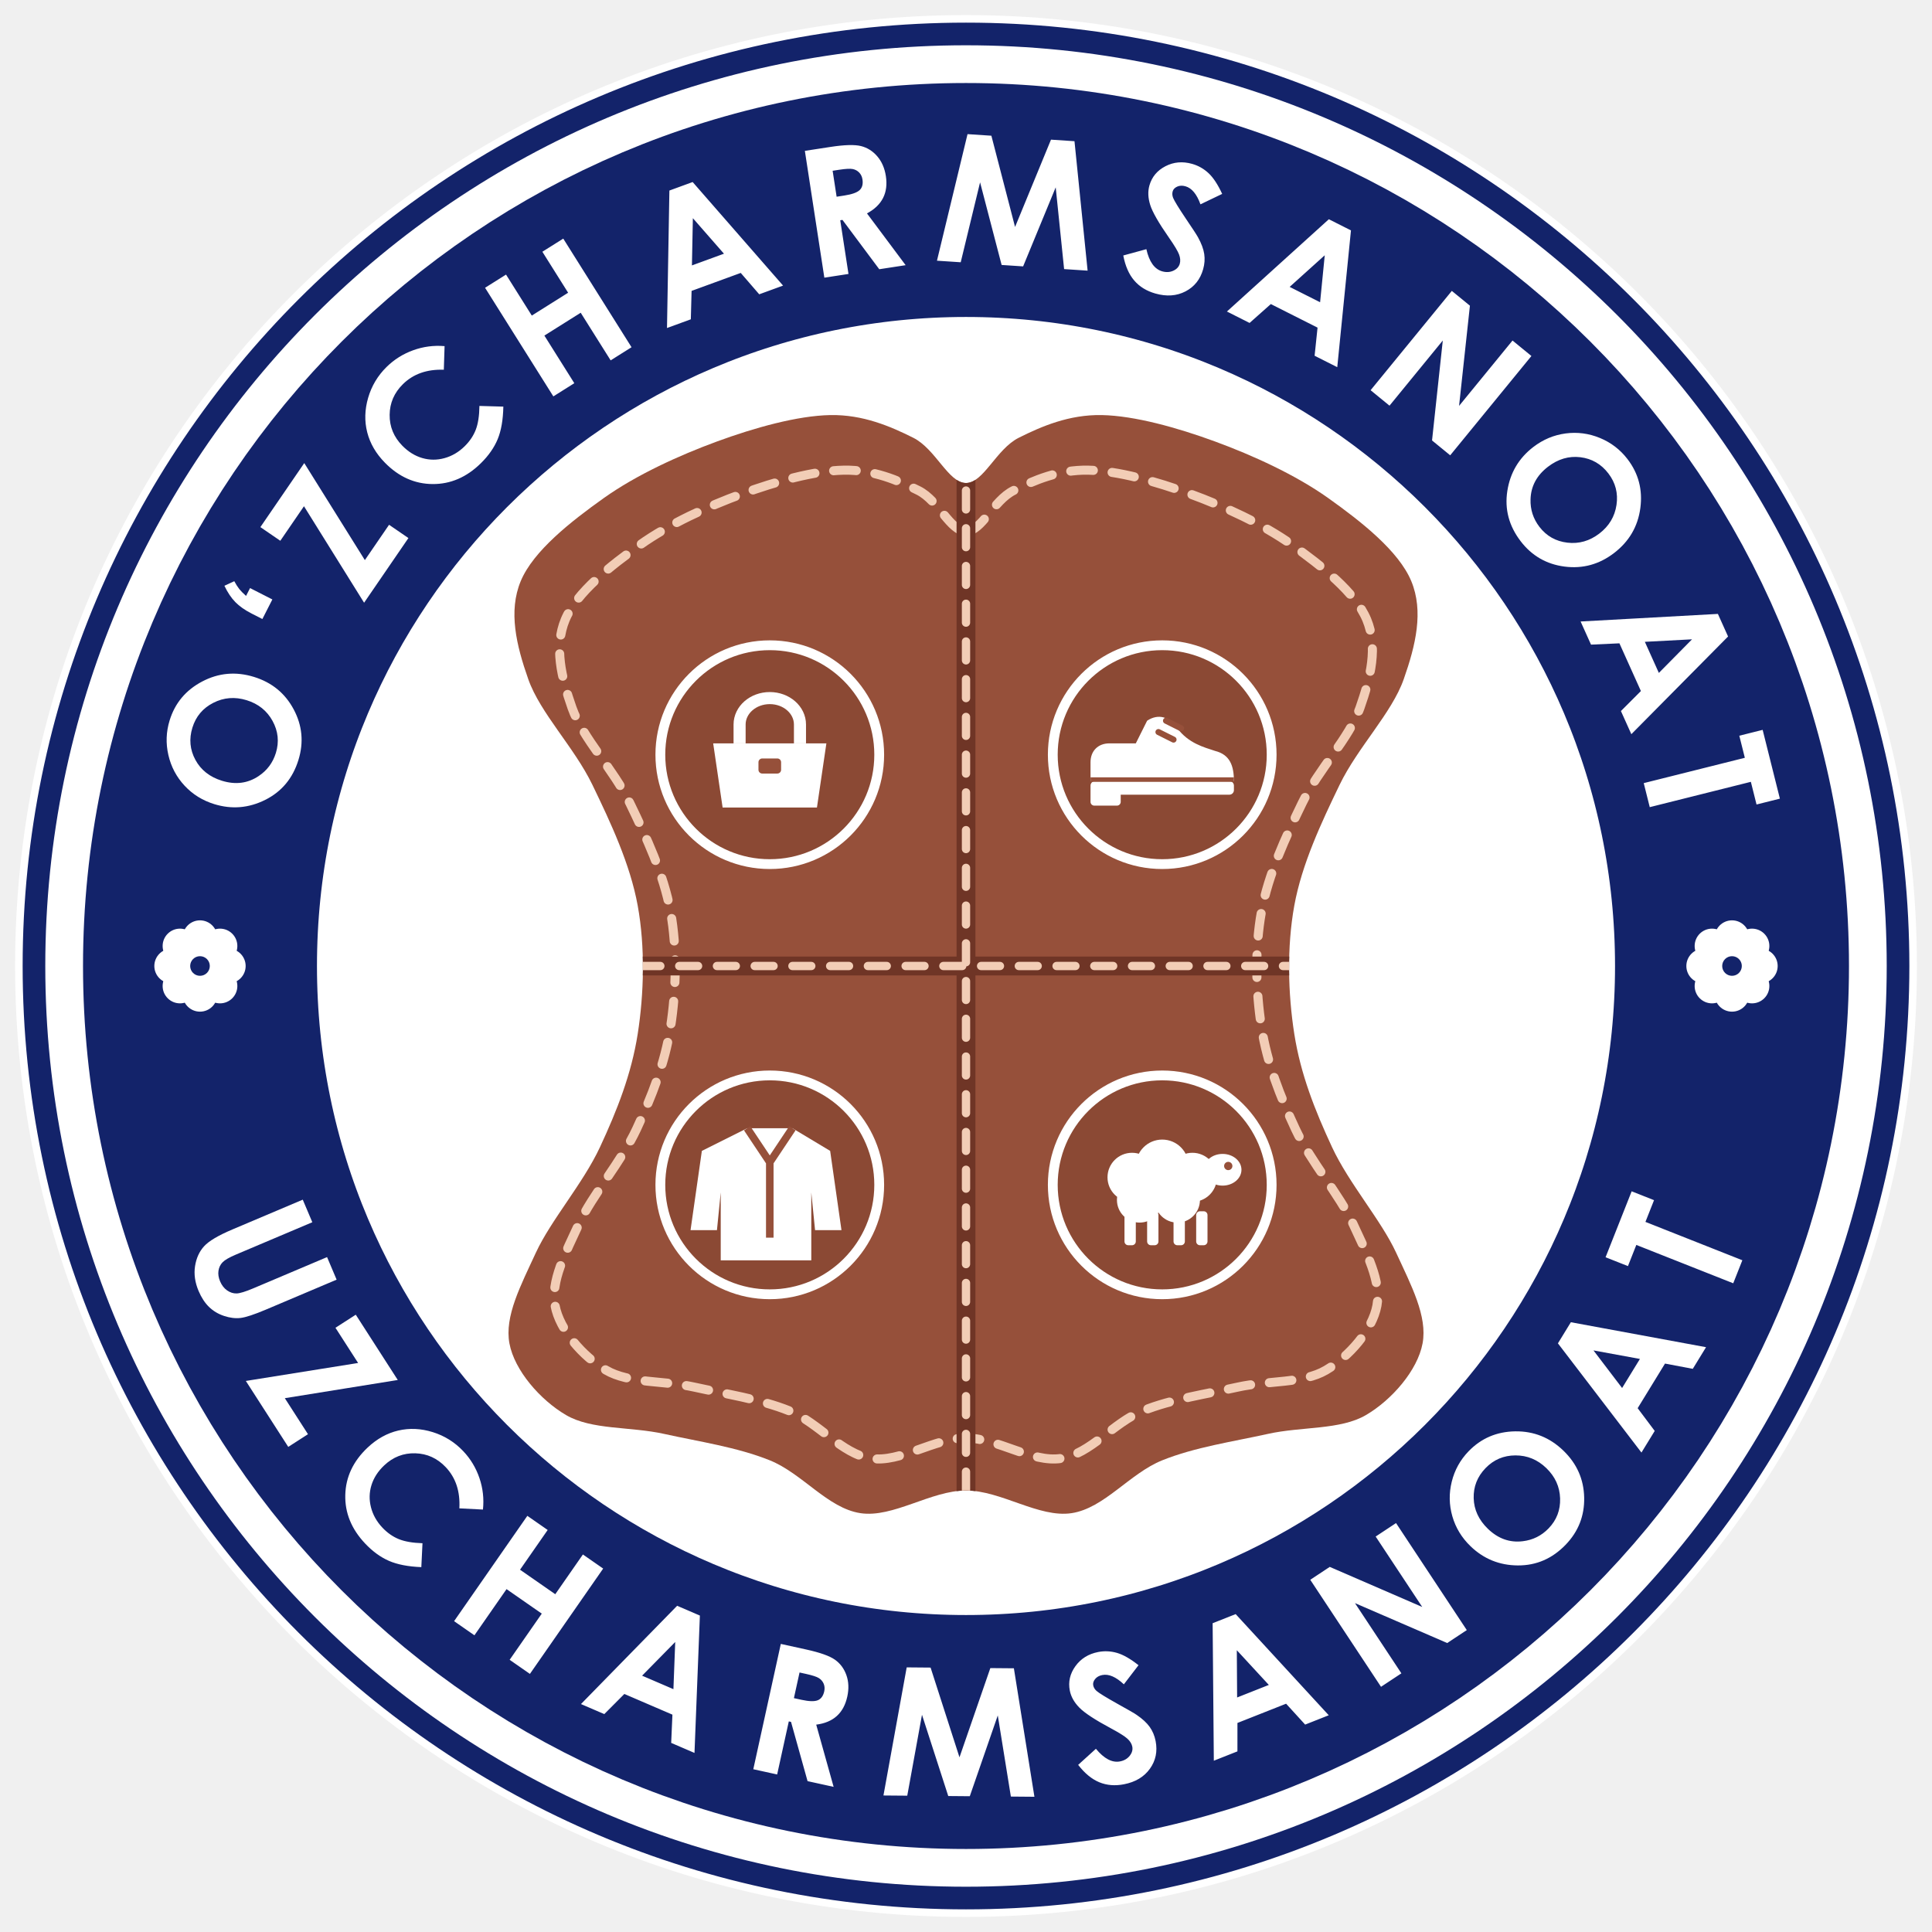
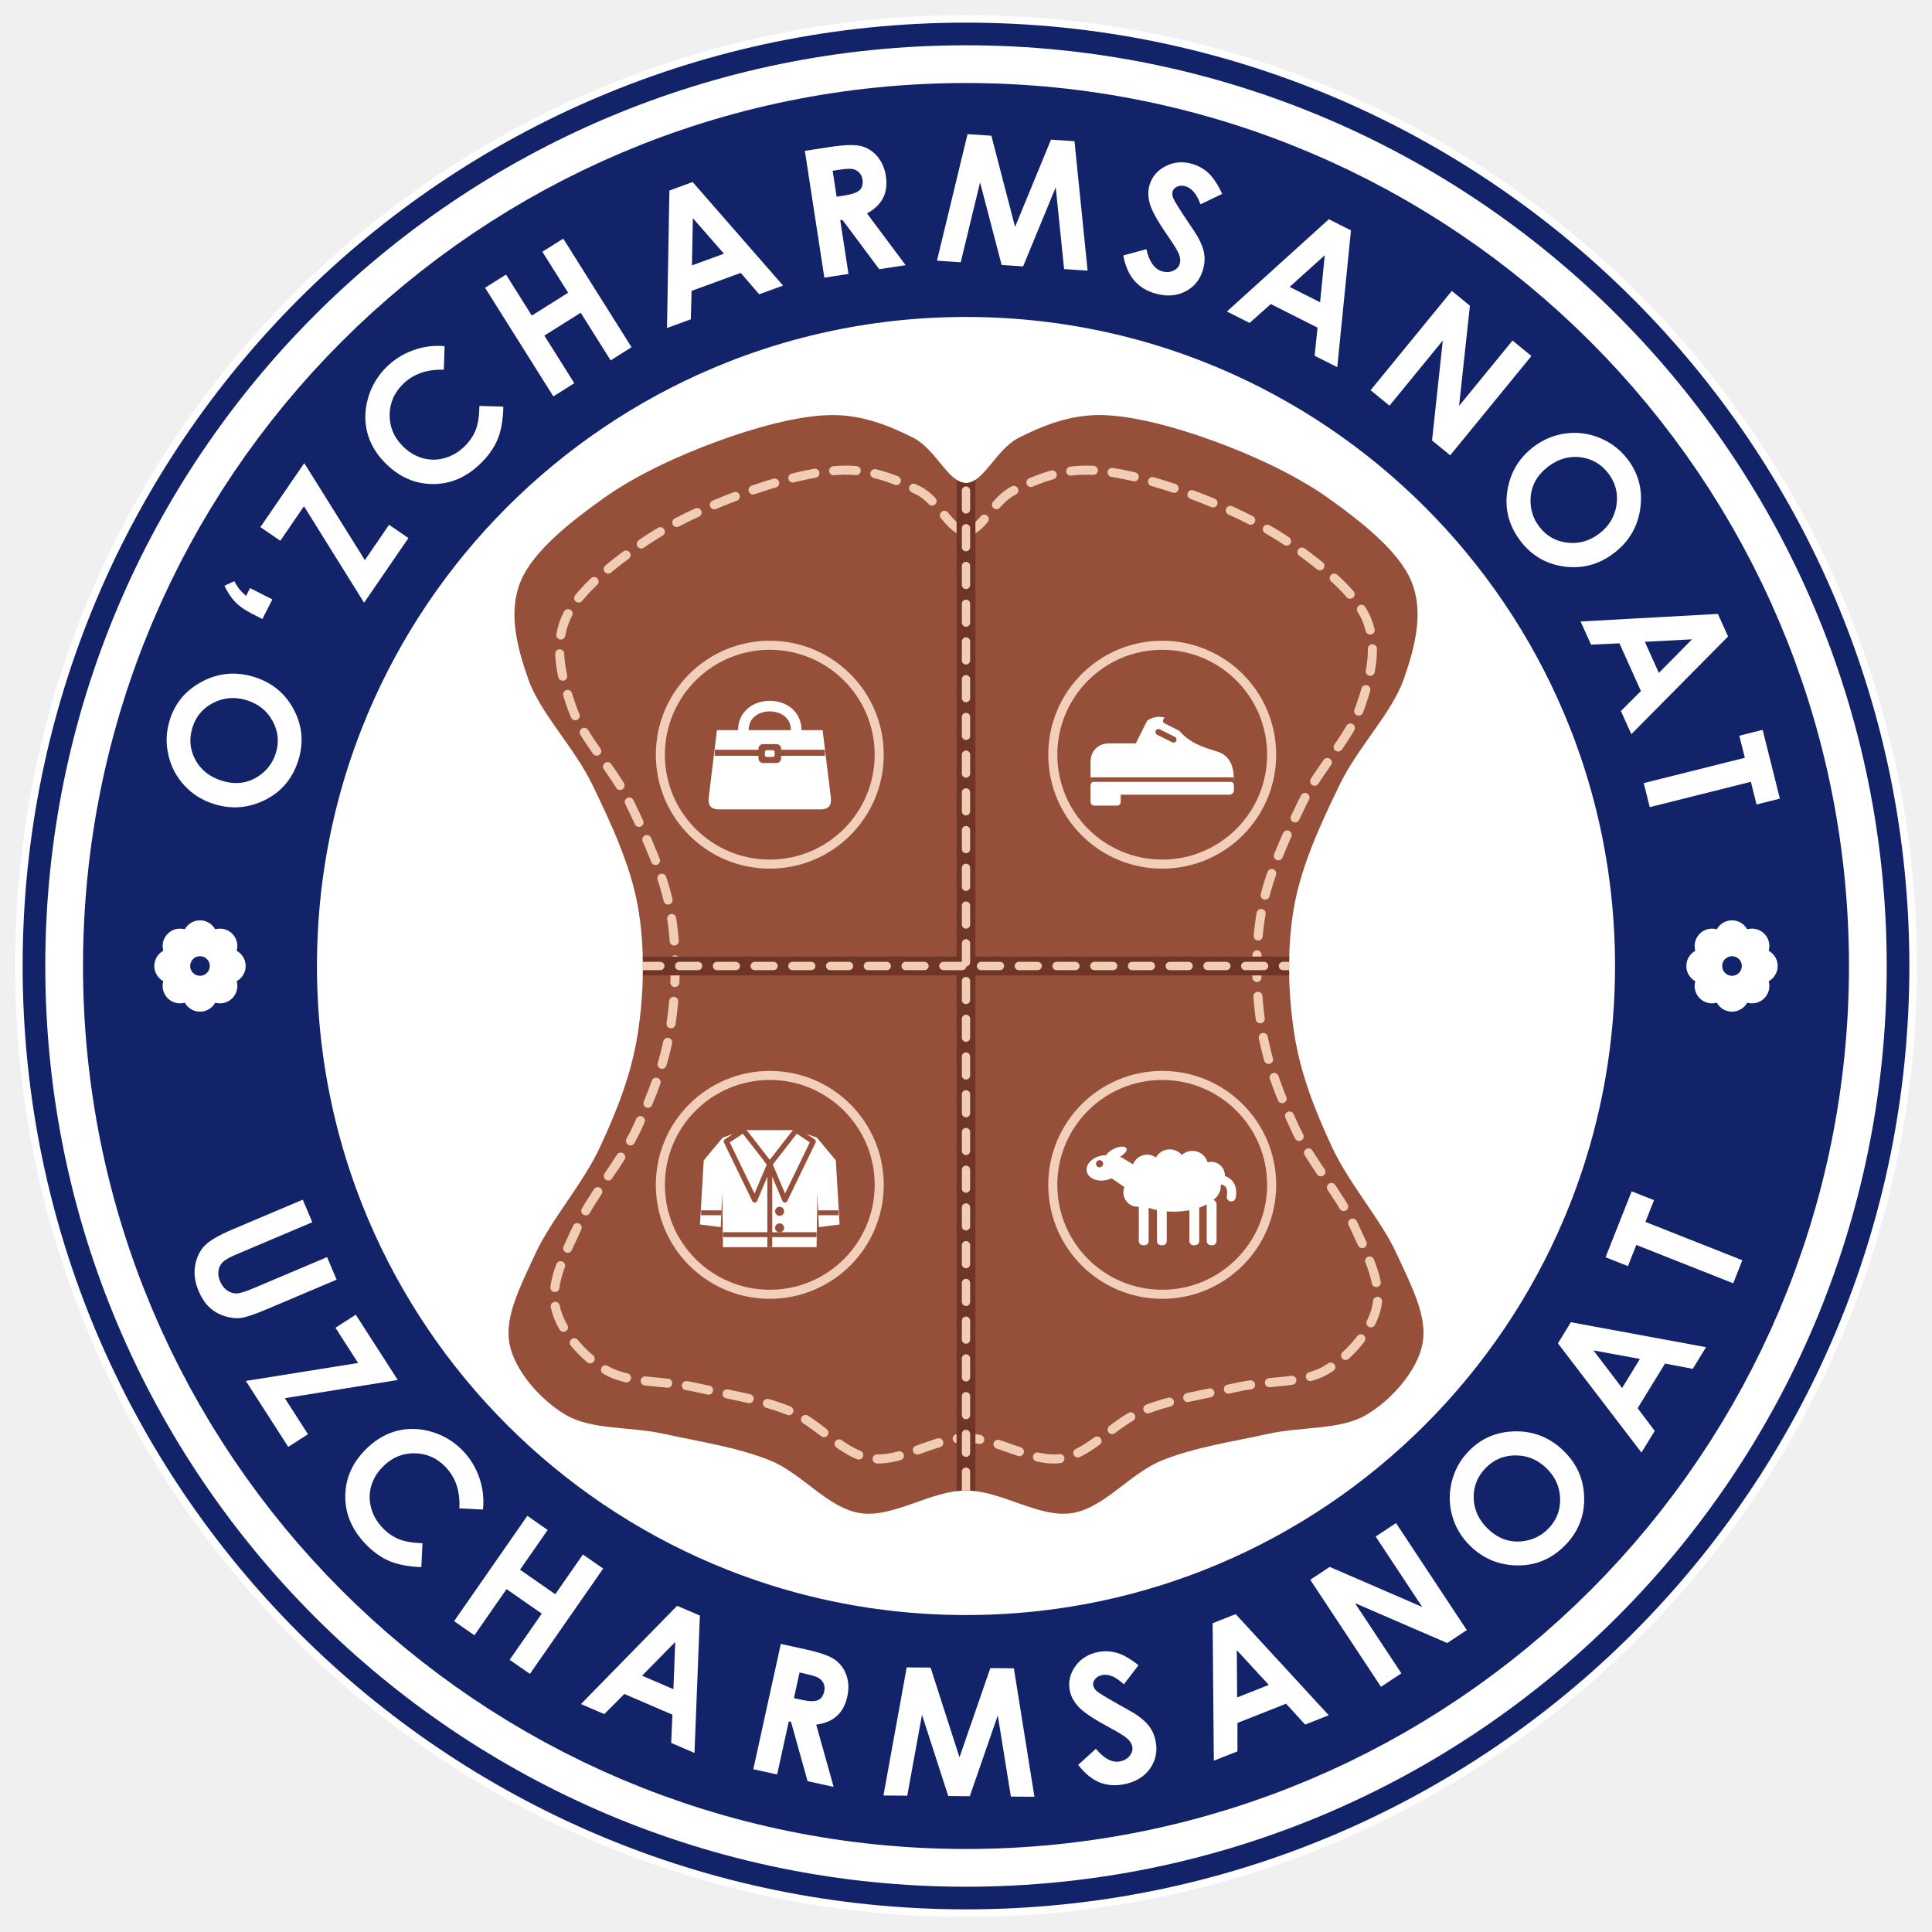
<svg xmlns="http://www.w3.org/2000/svg" viewBox="0 0 512 512" width="512" height="512">
  <circle cx="256" cy="256" r="252" fill="#fff" />
  <circle cx="256" cy="256" r="247" fill="none" stroke="#13236A" stroke-width="6" />
  <circle cx="256" cy="256" r="203.0" fill="none" stroke="#13236A" stroke-width="62" />
  <path d="M44.955 190.908Q47.078 184.016 53.598 180.595Q60.118 177.174 67.297 179.386Q74.409 181.577 77.828 187.988Q81.246 194.398 79.096 201.378Q76.843 208.69 70.295 211.969Q63.746 215.248 56.788 213.104Q52.127 211.668 48.912 208.211Q45.696 204.753 44.624 200.106Q43.553 195.458 44.955 190.908ZM50.987 192.839Q49.599 197.345 51.789 201.382Q53.98 205.419 58.817 206.909Q64.207 208.569 68.535 205.67Q71.912 203.421 73.11 199.534Q74.464 195.138 72.236 191.066Q70.008 186.993 65.347 185.557Q60.708 184.128 56.535 186.253Q52.361 188.377 50.987 192.839ZM72.178 158.859 69.533 164.048 66.67 162.589Q63.973 161.214 62.347 159.542Q60.722 157.87 59.471 155.235L62.085 154.025Q62.809 155.354 63.428 156.124Q64.048 156.893 65.208 157.926L66.268 155.846ZM69.005 139.69 80.633 122.721 96.692 148.435 103.107 139.073 108.236 142.588 96.49 159.729 80.557 134.157 74.286 143.309ZM117.818 91.727 117.619 97.985Q110.904 97.75 106.784 101.802Q103.307 105.221 103.26 109.936Q103.212 114.651 106.632 118.128Q109.015 120.551 111.917 121.392Q114.819 122.233 117.801 121.408Q120.782 120.583 123.139 118.265Q125.149 116.288 126.076 113.901Q127.003 111.514 127.052 107.576L133.392 107.759Q133.283 113.021 131.89 116.384Q130.498 119.748 127.433 122.763Q121.781 128.322 114.655 128.279Q107.529 128.236 102.019 122.634Q98.453 119.008 97.321 114.578Q96.189 110.147 97.56 105.427Q98.931 100.707 102.458 97.238Q105.457 94.288 109.482 92.826Q113.506 91.364 117.818 91.727ZM128.547 76.263 134.104 72.769 140.932 83.629 150.559 77.577 143.732 66.716 149.269 63.235 167.365 92.019 161.828 95.501 153.893 82.879 144.266 88.932 152.2 101.553 146.643 105.047ZM177.395 50.496 183.56 48.242 207.521 75.684 201.203 77.993 196.303 72.328 183.277 77.089 183.077 84.619 176.76 86.929ZM183.616 57.819 183.369 70.338 191.857 67.235ZM213.298 39.979 220.084 38.937Q225.658 38.08 228.175 38.711Q230.692 39.342 232.486 41.428Q234.28 43.514 234.764 46.667Q235.273 49.979 234.027 52.451Q232.782 54.922 229.759 56.556L240.004 70.275L233.013 71.349L223.265 58.278L222.671 58.369L224.858 72.602L218.461 73.585ZM221.713 52.133 223.724 51.824Q226.785 51.353 227.816 50.377Q228.847 49.4 228.562 47.549Q228.394 46.453 227.698 45.729Q227.002 45.006 225.989 44.799Q224.975 44.593 222.416 44.986L220.657 45.256ZM256.405 35.547 262.725 35.964 269.002 60.146 278.523 37.009 284.75 37.42 288.228 71.724 282 71.313 279.773 49.646 271.138 70.595 265.441 70.218 259.731 48.321 254.601 69.502 248.305 69.086ZM323.891 51.387 318.132 54.148Q316.669 50.08 314.156 49.367Q312.934 49.019 311.969 49.454Q311.005 49.889 310.771 50.712Q310.537 51.534 310.885 52.426Q311.363 53.619 314.249 57.923Q316.96 61.913 317.495 62.906Q318.842 65.355 319.135 67.324Q319.429 69.294 318.841 71.361Q317.698 75.386 314.174 77.22Q310.649 79.054 306.18 77.785Q302.689 76.793 300.585 74.345Q298.481 71.897 297.678 67.705L303.8 66.032Q304.925 71.037 307.993 71.908Q309.594 72.363 310.949 71.739Q312.304 71.114 312.651 69.891Q312.967 68.78 312.46 67.434Q311.953 66.089 309.802 63.003Q305.704 57.129 304.82 54.319Q303.937 51.509 304.606 49.153Q305.572 45.751 308.854 44.052Q312.136 42.353 315.938 43.433Q318.384 44.128 320.274 45.89Q322.164 47.653 323.891 51.387ZM352.159 58.101 358.02 61.057 354.388 97.306 348.383 94.277 349.164 86.826 336.782 80.581 331.151 85.585 325.146 82.555ZM351.071 67.648 341.77 76.03 349.839 80.1ZM384.748 77.09 389.543 81.011 386.669 107.564 400.833 90.245 405.843 94.342 384.318 120.661 379.505 116.725 382.354 90.24 368.233 107.506 363.224 103.409ZM431.302 121.664Q435.69 127.386 434.702 134.683Q433.715 141.979 427.754 146.55Q421.848 151.079 414.642 150.152Q407.436 149.226 402.992 143.43Q398.337 137.359 399.457 130.121Q400.577 122.884 406.354 118.453Q410.225 115.486 414.906 114.867Q419.587 114.249 423.996 116.067Q428.405 117.885 431.302 121.664ZM426.234 125.462Q423.365 121.721 418.805 121.168Q414.246 120.616 410.229 123.696Q405.754 127.128 405.61 132.335Q405.487 136.391 407.963 139.619Q410.762 143.269 415.372 143.811Q419.982 144.354 423.852 141.386Q427.704 138.433 428.39 133.8Q429.075 129.167 426.234 125.462ZM455.259 162.692 457.955 168.678 432.324 194.566 429.562 188.433 434.857 183.134 429.163 170.488 421.638 170.835 418.877 164.702ZM448.407 169.428 435.903 170.09 439.614 178.33ZM467.122 193.422 471.688 211.651 465.5 213.201 463.995 207.192 437.202 213.903 435.607 207.535 462.4 200.824 460.934 194.972ZM80.234 317.925 82.767 323.906 62.504 332.484Q59.886 333.593 58.994 334.51Q58.102 335.427 57.899 336.756Q57.696 338.084 58.327 339.574Q58.993 341.149 60.199 341.981Q61.405 342.814 62.707 342.777Q64.009 342.74 67.159 341.407L86.677 333.144L89.209 339.124L70.543 347.027Q65.818 349.028 63.762 349.27Q61.706 349.513 59.368 348.734Q57.03 347.954 55.382 346.343Q53.733 344.731 52.634 342.135Q51.192 338.729 51.689 335.545Q52.185 332.36 54.078 330.279Q55.97 328.198 61.568 325.828ZM94.285 348.41 105.413 365.711 75.482 370.534 81.621 380.079 76.392 383.442 65.151 365.965 94.902 361.204 88.9 351.873ZM127.989 400.048 121.735 399.728Q122.102 393.018 118.131 388.82Q114.779 385.277 110.066 385.138Q105.353 384.999 101.81 388.35Q99.342 390.685 98.444 393.571Q97.546 396.456 98.313 399.453Q99.08 402.45 101.352 404.851Q103.29 406.9 105.658 407.873Q108.026 408.846 111.963 408.972L111.656 415.307Q106.397 415.096 103.062 413.638Q99.726 412.18 96.771 409.057Q91.323 403.297 91.505 396.174Q91.686 389.05 97.395 383.65Q101.089 380.155 105.541 379.11Q109.993 378.065 114.685 379.528Q119.378 380.99 122.777 384.584Q125.668 387.64 127.052 391.692Q128.435 395.744 127.989 400.048ZM139.751 401.712 145.14 405.46 137.816 415.991 147.152 422.484 154.476 411.953 159.846 415.688 140.433 443.601 135.063 439.866 143.575 427.627 134.239 421.134 125.727 433.373 120.338 429.625ZM179.447 425.547 185.476 428.143 184.048 464.545 177.87 461.885 178.198 454.402 165.46 448.918 160.143 454.254 153.965 451.594ZM178.94 435.143 170.163 444.073 178.464 447.646ZM206.923 435.655 213.628 437.127Q219.136 438.337 221.257 439.832Q223.378 441.327 224.3 443.919Q225.222 446.512 224.537 449.627Q223.819 452.901 221.766 454.757Q219.714 456.614 216.306 457.049L220.92 473.538L214.012 472.021L209.628 456.316L209.041 456.187L205.953 470.252L199.631 468.864ZM210.394 450.024 212.381 450.46Q215.406 451.124 216.719 450.585Q218.033 450.045 218.434 448.216Q218.672 447.132 218.284 446.207Q217.895 445.282 217.024 444.724Q216.153 444.166 213.624 443.61L211.886 443.229ZM240.284 441.873 246.617 441.927 254.273 465.707 262.449 442.062 268.689 442.115 274.132 476.162 267.891 476.109 264.422 454.606 257.005 476.017 251.297 475.968 244.337 454.435 240.434 475.875 234.124 475.822ZM301.719 441.297 297.833 446.365Q294.688 443.399 292.124 443.899Q290.876 444.142 290.213 444.966Q289.55 445.791 289.713 446.63Q289.877 447.469 290.59 448.107Q291.556 448.955 296.077 451.488Q300.3 453.82 301.226 454.463Q303.535 456.038 304.688 457.662Q305.841 459.285 306.252 461.395Q307.053 465.501 304.74 468.732Q302.426 471.962 297.866 472.851Q294.304 473.546 291.321 472.315Q288.337 471.083 285.724 467.708L290.427 463.446Q293.694 467.401 296.825 466.79Q298.459 466.472 299.384 465.302Q300.31 464.132 300.067 462.884Q299.845 461.75 298.785 460.78Q297.724 459.809 294.41 458.03Q288.098 454.646 286.038 452.539Q283.979 450.433 283.51 448.028Q282.833 444.557 284.991 441.558Q287.15 438.558 291.029 437.801Q293.524 437.315 296.007 438.031Q298.49 438.748 301.719 441.297ZM321.36 430.169 327.464 427.755 352.133 454.561 345.878 457.035 340.831 451.5 327.935 456.6 327.931 464.132 321.676 466.606ZM327.77 437.327 327.85 449.848 336.254 446.524ZM347.232 418.658 352.399 415.242 376.905 425.862 364.565 407.199 369.964 403.63 388.715 431.992 383.528 435.42 359.081 424.845 371.382 443.451 365.983 447.02ZM389.185 384.609Q394.196 379.423 401.559 379.322Q408.921 379.221 414.323 384.441Q419.675 389.613 419.823 396.876Q419.972 404.139 414.896 409.391Q409.58 414.893 402.256 414.855Q394.933 414.817 389.697 409.757Q386.19 406.368 384.886 401.83Q383.583 397.292 384.73 392.662Q385.876 388.033 389.185 384.609ZM393.691 389.06Q390.414 392.451 390.542 397.042Q390.67 401.633 394.31 405.15Q398.365 409.069 403.536 408.442Q407.565 407.964 410.392 405.039Q413.589 401.731 413.444 397.091Q413.299 392.451 409.792 389.062Q406.302 385.689 401.619 385.696Q396.936 385.703 393.691 389.06ZM412.865 356.001 416.295 350.404 452.12 357.021 448.604 362.756 441.244 361.361 433.996 373.185 438.517 379.21 435.002 384.944ZM422.289 357.875 429.873 367.837 434.596 360.133ZM425.491 333.184 432.405 315.71 438.337 318.058 436.058 323.817 461.741 333.98 459.326 340.084 433.642 329.921 431.423 335.531Z" fill="#fff" />
  <g fill="#fff">
    <circle cx="60.50" cy="256.00" r="4.6" />
    <circle cx="58.30" cy="261.30" r="4.6" />
    <circle cx="53.00" cy="263.50" r="4.6" />
    <circle cx="47.70" cy="261.30" r="4.6" />
    <circle cx="45.50" cy="256.00" r="4.6" />
    <circle cx="47.70" cy="250.70" r="4.6" />
    <circle cx="53.00" cy="248.50" r="4.6" />
    <circle cx="58.30" cy="250.70" r="4.6" />
    <circle cx="53.0" cy="256" r="6" />
  </g>
  <circle cx="53.0" cy="256" r="2.6" fill="#13236A" />
  <g fill="#fff">
    <circle cx="466.50" cy="256.00" r="4.6" />
    <circle cx="464.30" cy="261.30" r="4.6" />
    <circle cx="459.00" cy="263.50" r="4.6" />
    <circle cx="453.70" cy="261.30" r="4.6" />
    <circle cx="451.50" cy="256.00" r="4.6" />
    <circle cx="453.70" cy="250.70" r="4.6" />
    <circle cx="459.00" cy="248.50" r="4.6" />
    <circle cx="464.30" cy="250.70" r="4.6" />
    <circle cx="459.0" cy="256" r="6" />
  </g>
  <circle cx="459.0" cy="256" r="2.6" fill="#13236A" />
  <path d="M256.00 128.00C260.67 128.00 264.00 119.00 270.00 116.00C276.00 113.00 283.33 109.83 292.00 110.00C300.67 110.17 312.00 113.33 322.00 117.00C332.00 120.67 343.33 125.83 352.00 132.00C360.67 138.17 370.67 146.00 374.00 154.00C377.33 162.00 375.17 171.00 372.00 180.00C368.83 189.00 359.83 198.00 355.00 208.00C350.17 218.00 345.00 229.00 343.00 240.00C341.00 251.00 341.33 263.33 343.00 274.00C344.67 284.67 348.50 294.33 353.00 304.00C357.50 313.67 366.00 323.33 370.00 332.00C374.00 340.67 378.33 348.83 377.00 356.00C375.67 363.17 368.83 371.00 362.00 375.00C355.17 379.00 345.00 378.00 336.00 380.00C327.00 382.00 316.67 383.50 308.00 387.00C299.33 390.50 292.67 399.67 284.00 401.00C275.33 402.33 265.33 395.00 256.00 395.00C246.67 395.00 236.67 402.33 228.00 401.00C219.33 399.67 212.67 390.50 204.00 387.00C195.33 383.50 185.00 382.00 176.00 380.00C167.00 378.00 156.83 379.00 150.00 375.00C143.17 371.00 136.33 363.17 135.00 356.00C133.67 348.83 138.00 340.67 142.00 332.00C146.00 323.33 154.50 313.67 159.00 304.00C163.50 294.33 167.33 284.67 169.00 274.00C170.67 263.33 171.00 251.00 169.00 240.00C167.00 229.00 161.83 218.00 157.00 208.00C152.17 198.00 143.17 189.00 140.00 180.00C136.83 171.00 134.67 162.00 138.00 154.00C141.33 146.00 151.33 138.17 160.00 132.00C168.67 125.83 180.00 120.67 190.00 117.00C200.00 113.33 211.33 110.17 220.00 110.00C228.67 109.83 236.00 113.00 242.00 116.00C248.00 119.00 251.33 128.00 256.00 128.00Z" fill="#96503A" />
  <path d="M256.00 140.80C260.20 140.80 263.20 132.70 268.60 130.00C274.00 127.30 280.60 124.45 288.40 124.60C296.20 124.75 306.40 127.60 315.40 130.90C324.40 134.20 334.60 138.85 342.40 144.40C350.20 149.95 359.20 157.00 362.20 164.20C365.20 171.40 363.25 179.50 360.40 187.60C357.55 195.70 349.45 203.80 345.10 212.80C340.75 221.80 336.10 231.70 334.30 241.60C332.50 251.50 332.80 262.60 334.30 272.20C335.80 281.80 339.25 290.50 343.30 299.20C347.35 307.90 355.00 316.60 358.60 324.40C362.20 332.20 366.10 339.55 364.90 346.00C363.70 352.45 357.55 359.50 351.40 363.10C345.25 366.70 336.10 365.80 328.00 367.60C319.90 369.40 310.60 370.75 302.80 373.90C295.00 377.05 289.00 385.30 281.20 386.50C273.40 387.70 264.40 381.10 256.00 381.10C247.60 381.10 238.60 387.70 230.80 386.50C223.00 385.30 217.00 377.05 209.20 373.90C201.40 370.75 192.10 369.40 184.00 367.60C175.90 365.80 166.75 366.70 160.60 363.10C154.45 359.50 148.30 352.45 147.10 346.00C145.90 339.55 149.80 332.20 153.40 324.40C157.00 316.60 164.65 307.90 168.70 299.20C172.75 290.50 176.20 281.80 177.70 272.20C179.20 262.60 179.50 251.50 177.70 241.60C175.90 231.70 171.25 221.80 166.90 212.80C162.55 203.80 154.45 195.70 151.60 187.60C148.75 179.50 146.80 171.40 149.80 164.20C152.80 157.00 161.80 149.95 169.60 144.40C177.40 138.85 187.60 134.20 196.60 130.90C205.60 127.60 215.80 124.75 223.60 124.60C231.40 124.45 238.00 127.30 243.40 130.00C248.80 132.70 251.80 140.80 256.00 140.80Z" fill="none" stroke="#F2CDB6" stroke-width="2.4" stroke-dasharray="6 5" stroke-linecap="round" />
  <clipPath id="teri">
    <path d="M256.00 128.00C260.67 128.00 264.00 119.00 270.00 116.00C276.00 113.00 283.33 109.83 292.00 110.00C300.67 110.17 312.00 113.33 322.00 117.00C332.00 120.67 343.33 125.83 352.00 132.00C360.67 138.17 370.67 146.00 374.00 154.00C377.33 162.00 375.17 171.00 372.00 180.00C368.83 189.00 359.83 198.00 355.00 208.00C350.17 218.00 345.00 229.00 343.00 240.00C341.00 251.00 341.33 263.33 343.00 274.00C344.67 284.67 348.50 294.33 353.00 304.00C357.50 313.67 366.00 323.33 370.00 332.00C374.00 340.67 378.33 348.83 377.00 356.00C375.67 363.17 368.83 371.00 362.00 375.00C355.17 379.00 345.00 378.00 336.00 380.00C327.00 382.00 316.67 383.50 308.00 387.00C299.33 390.50 292.67 399.67 284.00 401.00C275.33 402.33 265.33 395.00 256.00 395.00C246.67 395.00 236.67 402.33 228.00 401.00C219.33 399.67 212.67 390.50 204.00 387.00C195.33 383.50 185.00 382.00 176.00 380.00C167.00 378.00 156.83 379.00 150.00 375.00C143.17 371.00 136.33 363.17 135.00 356.00C133.67 348.83 138.00 340.67 142.00 332.00C146.00 323.33 154.50 313.67 159.00 304.00C163.50 294.33 167.33 284.67 169.00 274.00C170.67 263.33 171.00 251.00 169.00 240.00C167.00 229.00 161.83 218.00 157.00 208.00C152.17 198.00 143.17 189.00 140.00 180.00C136.83 171.00 134.67 162.00 138.00 154.00C141.33 146.00 151.33 138.17 160.00 132.00C168.67 125.83 180.00 120.67 190.00 117.00C200.00 113.33 211.33 110.17 220.00 110.00C228.67 109.83 236.00 113.00 242.00 116.00C248.00 119.00 251.33 128.00 256.00 128.00Z" />
  </clipPath>
  <g stroke-linecap="round" clip-path="url(#teri)">
    <path d="M256 100v320M130 256h252" stroke="#6F3526" stroke-width="5" />
    <path d="M256 100v320M130 256h252" stroke="#F2CDB6" stroke-width="2.2" stroke-dasharray="5 5" />
  </g>
  <g transform="translate(204 200)">
-     <circle r="29" fill="#6F3526" fill-opacity=".25" stroke="#fff" stroke-width="2.6" />
+     <circle r="29" fill="none" stroke="#F1CFBA" stroke-width="2.4" />
    <g fill="#fff">
-       <path d="M-15 -3h30l-2.5 17h-25z" />
-       <path d="M-8 -3v-5a8 7 0 0 1 16 0v5" fill="none" stroke="#fff" stroke-width="3.2" />
-       <rect x="-3" y="1" width="6" height="4" rx="1" fill="#96503A" />
+       <path d="M-7 -6.5C-7 -15 7 -15 7 -6.5" fill="none" stroke="#fff" stroke-width="2.8" stroke-linecap="round" />
+       <path d="M-14 -6.5H14L16.2 11.5Q16.5 14.5 13.5 14.5H-13.5Q-16.5 14.5 -16.2 11.5Z" />
+       <path d="M-14.6 -0.5H14.6" stroke="#96503A" stroke-width="1.6" />
+       <rect x="-3" y="-2.8" width="6" height="5" rx="1.2" fill="#96503A" />
+       <rect x="-1.3" y="-1.2" width="2.6" height="1.8" rx=".5" />
    </g>
  </g>
  <g transform="translate(308 200)">
-     <circle r="29" fill="#6F3526" fill-opacity=".25" stroke="#fff" stroke-width="2.6" />
+     <circle r="29" fill="none" stroke="#F1CFBA" stroke-width="2.4" />
    <g fill="#fff">
      <path d="M-19 7v-5c0-3 2-5 5-5h7l3-6c3-2 6-1 8 2 3 4 7 5 10 6 4 1 5 4 5 8z" />
      <rect x="-19" y="7" width="38" height="3.6" rx="1.2" />
      <rect x="-19" y="9" width="8" height="4.5" rx="1" />
      <path d="M-1 -6l4 2M1 -9l4 2" stroke="#96503A" stroke-width="1.6" stroke-linecap="round" />
      <path d="M-19 6.6h38" stroke="#96503A" stroke-width="1.2" />
    </g>
  </g>
  <g transform="translate(204 314)">
-     <circle r="29" fill="#6F3526" fill-opacity=".25" stroke="#fff" stroke-width="2.6" />
+     <circle r="29" fill="none" stroke="#F1CFBA" stroke-width="2.4" />
    <g fill="#fff">
-       <path d="M-6 -15h12l10 6 3 21h-7l-1-10v18h-24v-18l-1 10h-7l3-21z" />
-       <path d="M-6 -15l6 9 6-9M0 -6v20" fill="none" stroke="#96503A" stroke-width="2" />
+       <path d="M-7 -14.5L-12.5 -12.5L-17.5 -6.5L-18.5 10.5L-13 11.2L-12.6 2L-12.4 16.5H12.4L12.6 2L13 11.2L18.5 10.5L17.5 -6.5L12.5 -12.5L7 -14.5Z" />
+       <path d="M-7 -14.5L-11.5 -11.5L-4 4L0 -5.5Z M7 -14.5L11.5 -11.5L4 4L0 -5.5Z" stroke="#96503A" stroke-width="1.4" stroke-linejoin="round" />
+       <path d="M0 -5.5V16.5M-18.2 7.4H-12.8M12.8 7.4H18.2M-12.4 13.2H12.4" stroke="#96503A" stroke-width="1.3" fill="none" />
+       <circle cx="2.6" cy="7" r="1.2" fill="#96503A" />
+       <circle cx="2.6" cy="11.4" r="1.2" fill="#96503A" />
    </g>
  </g>
  <g transform="translate(308 314)">
-     <circle r="29" fill="#6F3526" fill-opacity=".25" stroke="#fff" stroke-width="2.6" />
+     <circle r="29" fill="none" stroke="#F1CFBA" stroke-width="2.4" />
    <g fill="#fff">
      <g>
-         <circle cx="-8" cy="-2" r="6.5" />
-         <circle cx="0" cy="-5" r="7" />
-         <circle cx="8" cy="-2" r="6.5" />
-         <circle cx="-6" cy="4" r="6" />
-         <circle cx="4" cy="4" r="6" />
-         <ellipse cx="16" cy="-4" rx="5" ry="4.2" />
-         <rect x="-10" y="7" width="3" height="9" rx="1" />
-         <rect x="-4" y="7" width="3" height="9" rx="1" />
-         <rect x="3" y="7" width="3" height="9" rx="1" />
-         <rect x="9" y="7" width="3" height="9" rx="1" />
+         <ellipse cx="3" cy="0.5" rx="12.5" ry="6.6" />
+         <circle cx="-4" cy="-4" r="4" />
+         <circle cx="2" cy="-5.2" r="4.2" />
+         <circle cx="8" cy="-4.8" r="4.2" />
+         <circle cx="13" cy="-2.5" r="3.6" />
+         <circle cx="-6.5" cy="2" r="3.8" />
+         <path d="M-7 -5L-12 -8L-14.5 -2.5L-8 2Z" />
+         <ellipse cx="-15.5" cy="-4.5" rx="4.6" ry="3.3" transform="rotate(-12 -15.5 -4.5)" />
+         <ellipse cx="-12.2" cy="-8.4" rx="3" ry="1.3" transform="rotate(-25 -12.2 -8.4)" />
+         <rect x="-6.2" y="4" width="2.6" height="12" rx="1.1" />
+         <rect x="-1.4" y="5" width="2.6" height="11" rx="1.1" />
+         <rect x="7.2" y="5" width="2.6" height="11" rx="1.1" />
+         <rect x="11.8" y="4" width="2.6" height="12" rx="1.1" />
+         <path d="M15 -1.5Q19 -1 18.3 3.2" fill="none" stroke="#fff" stroke-width="2.4" stroke-linecap="round" />
      </g>
-       <circle cx="17.5" cy="-5" r="1.1" fill="#96503A" />
+       <circle cx="-16.6" cy="-5.6" r="0.95" fill="#96503A" />
    </g>
  </g>
</svg>
